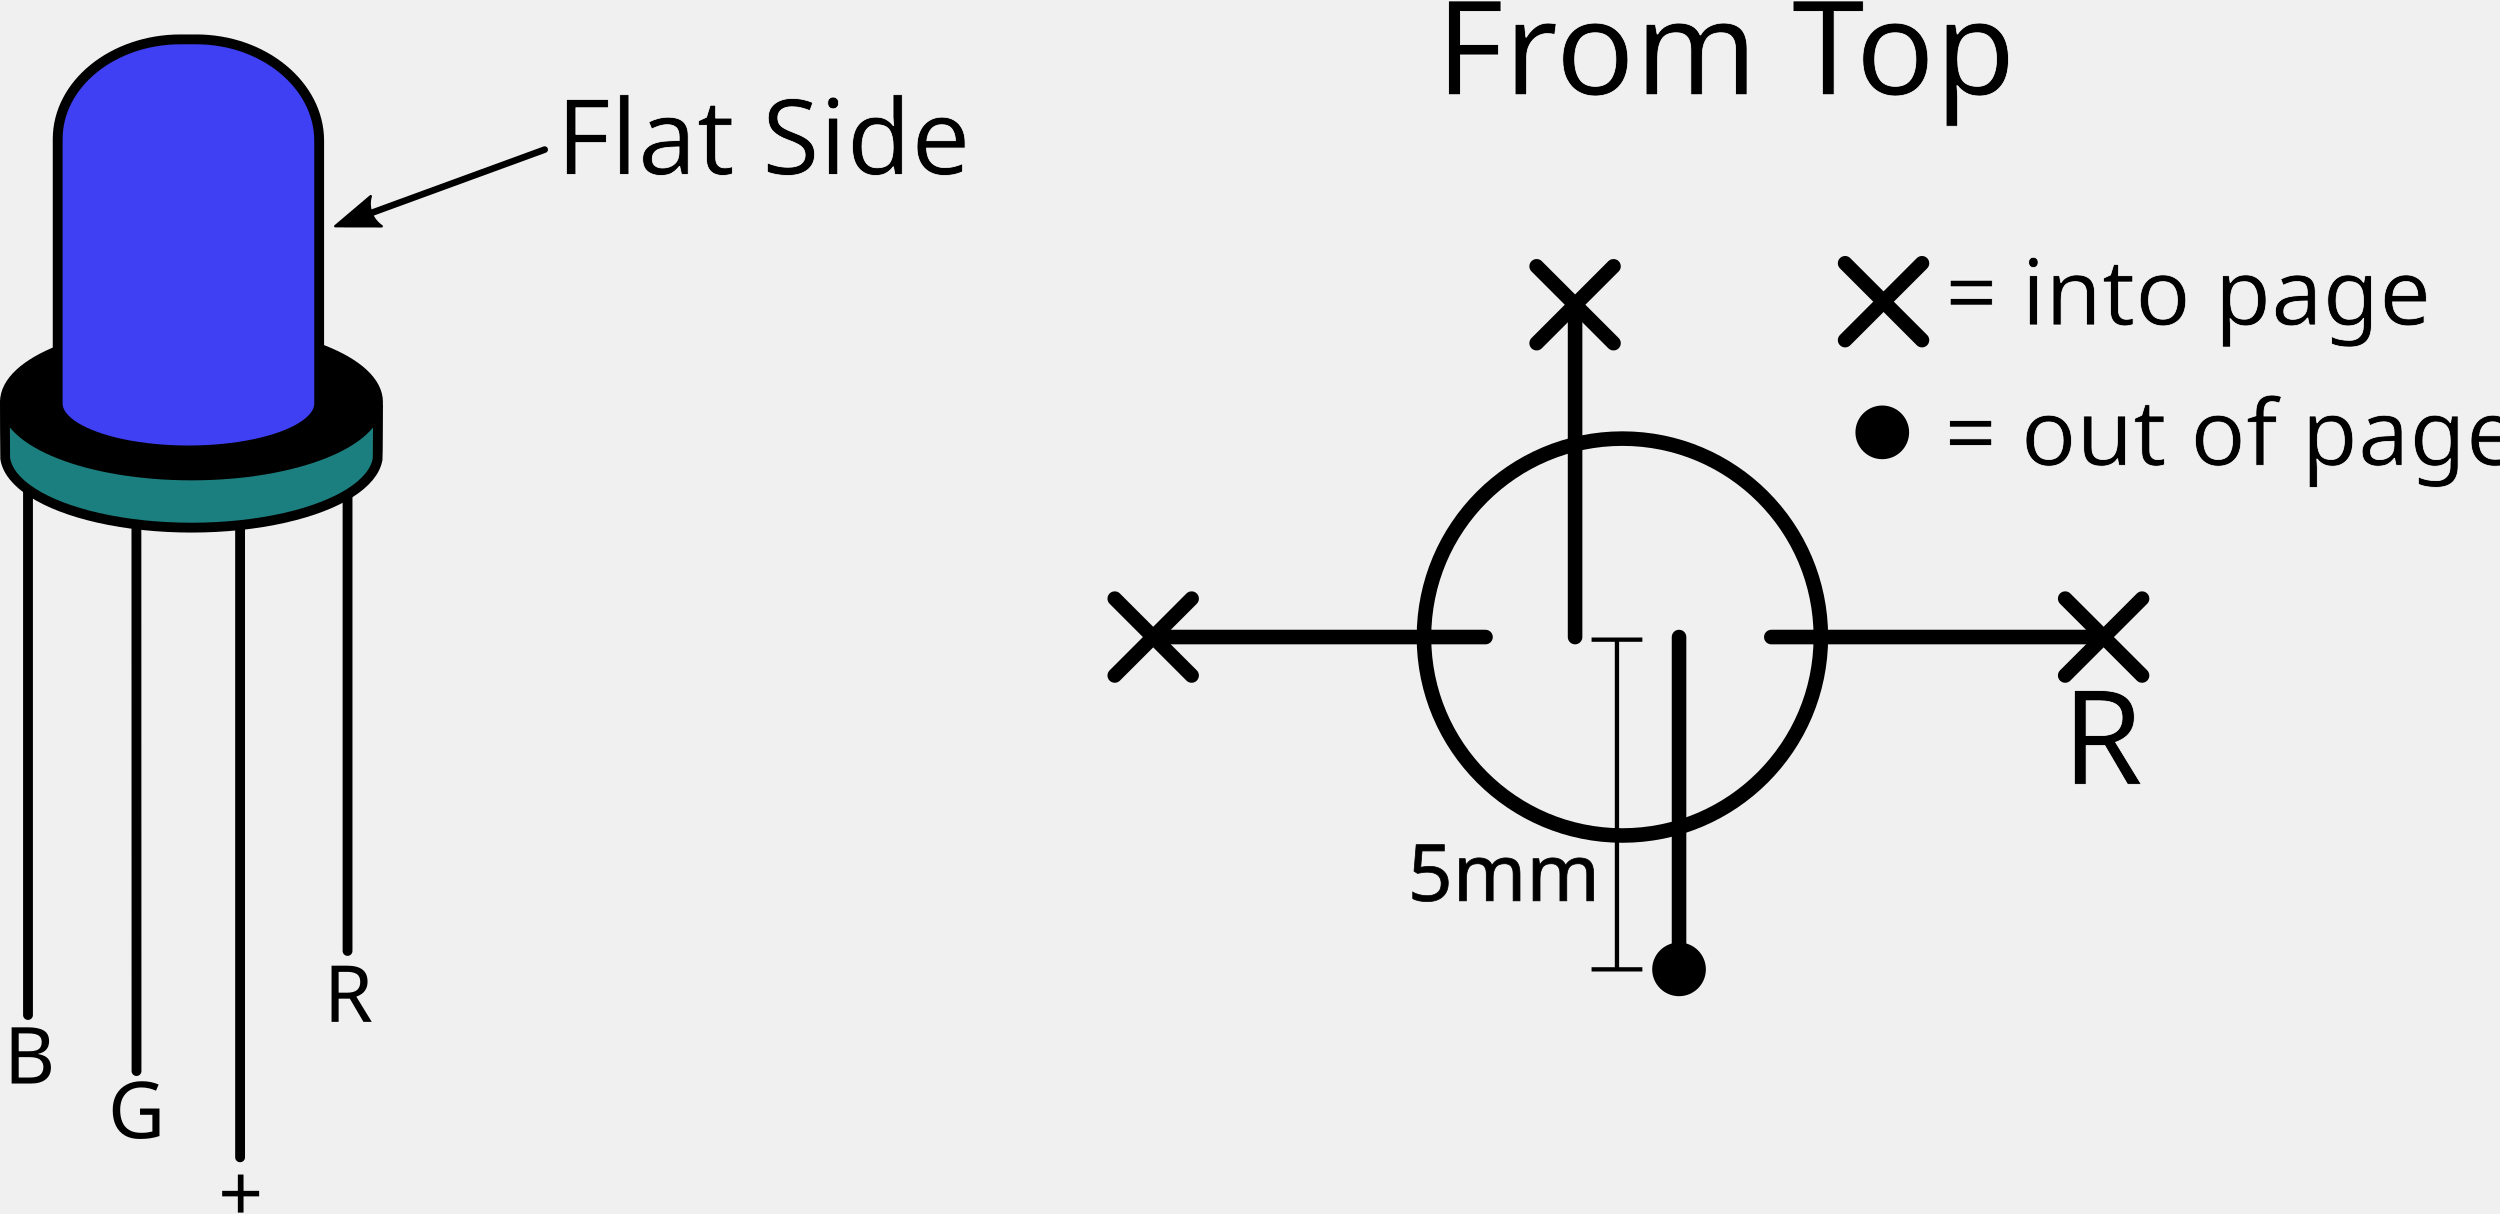
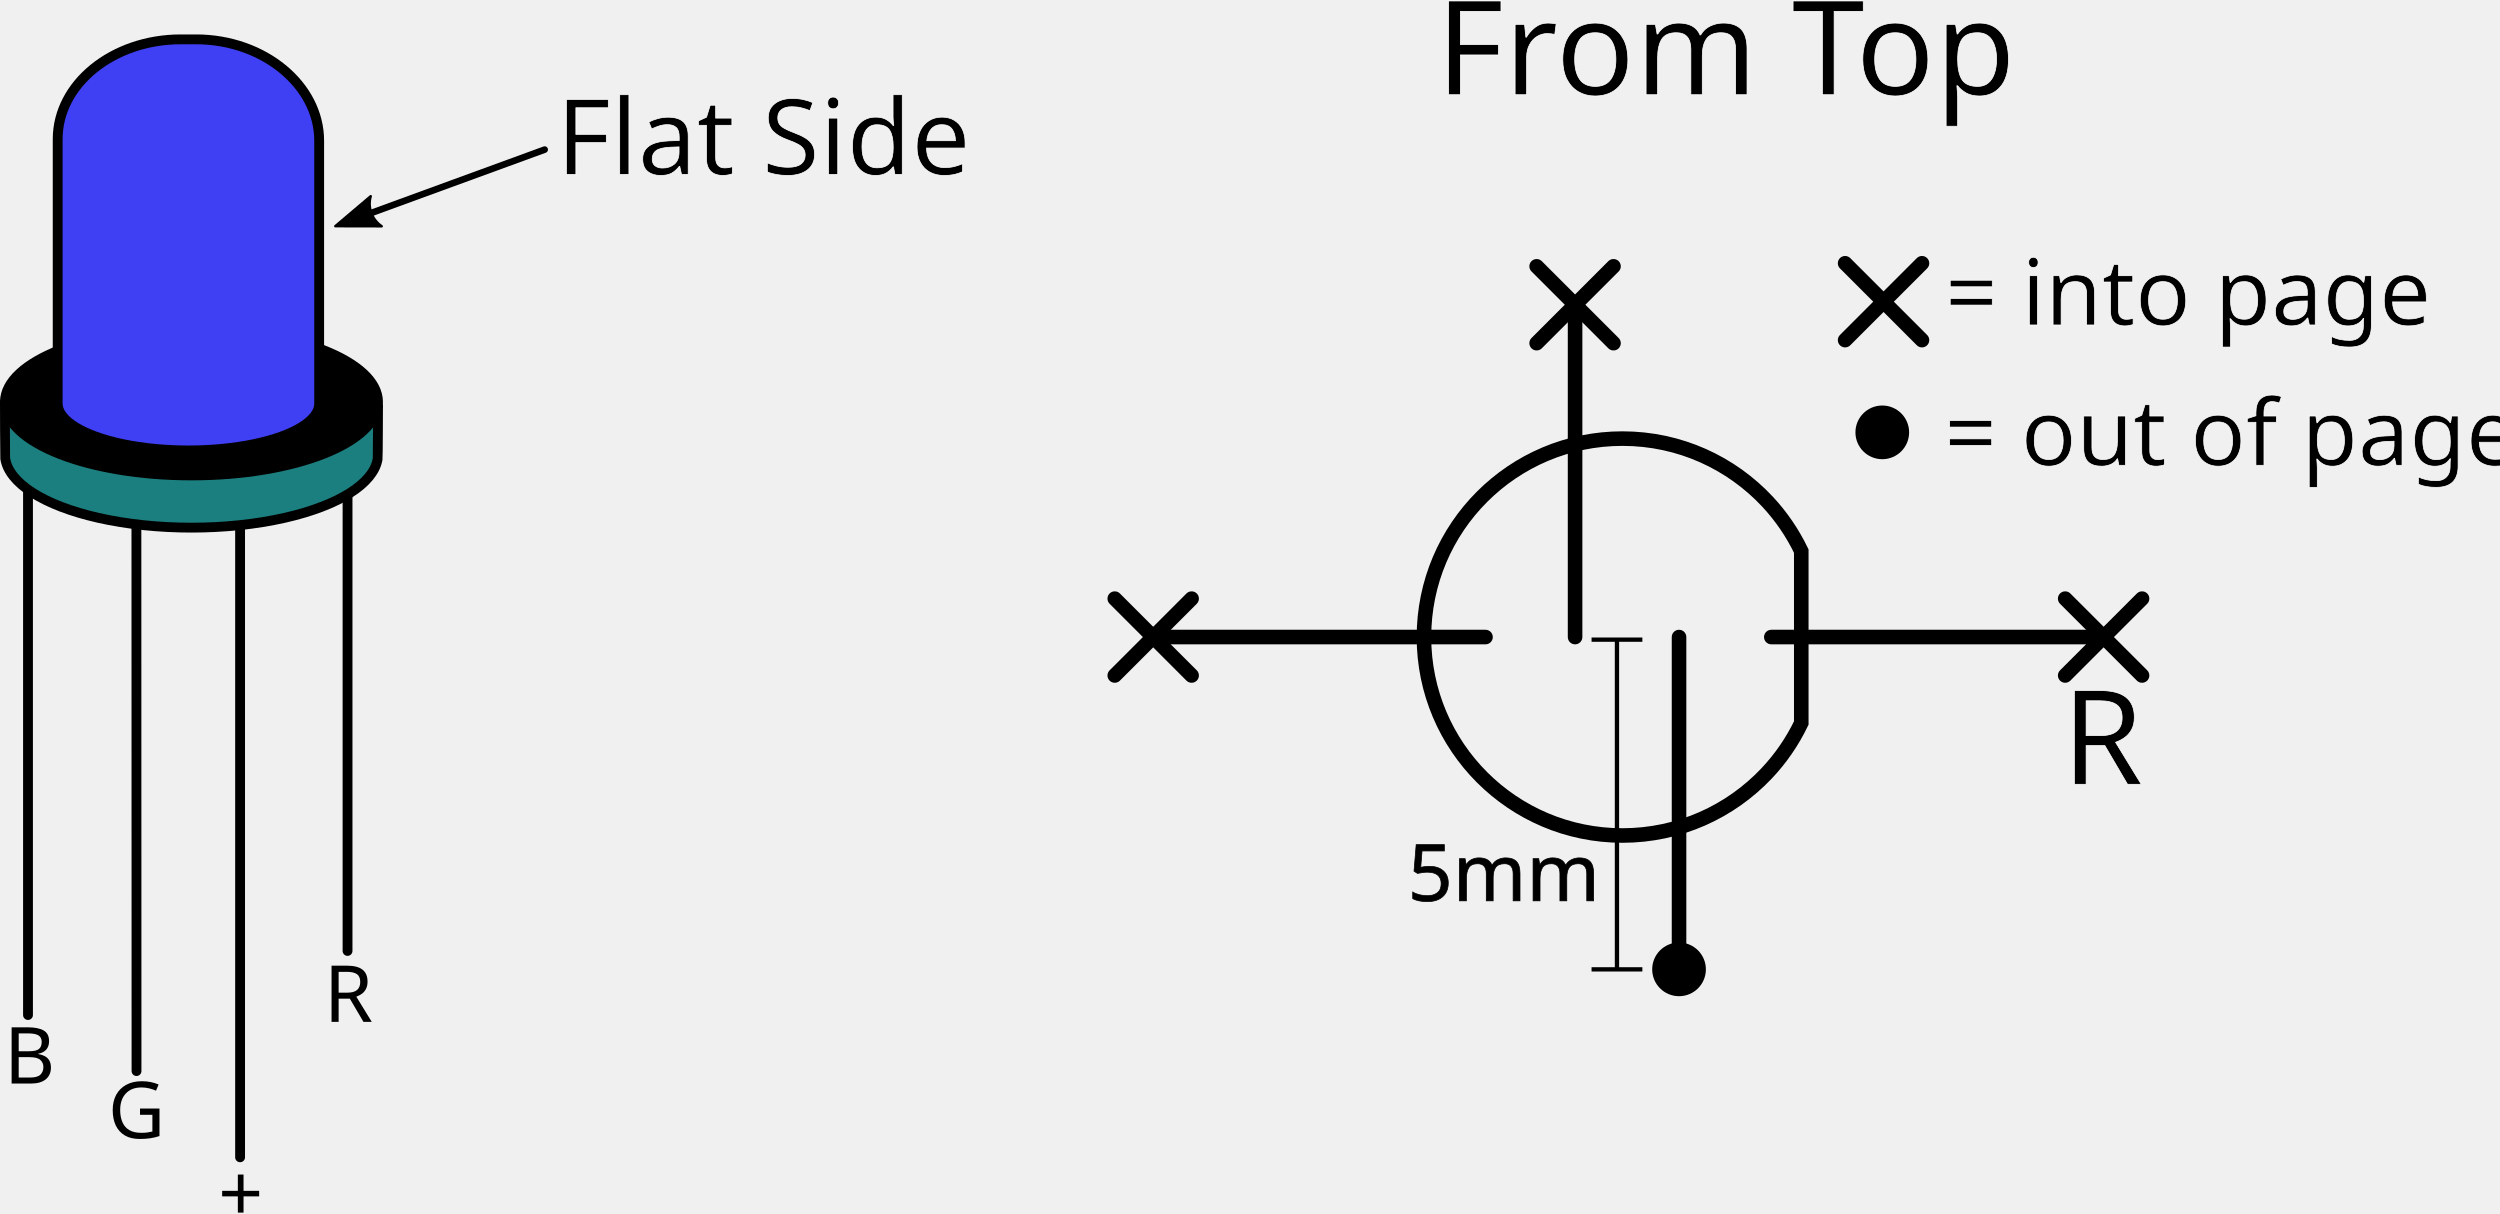
<svg xmlns="http://www.w3.org/2000/svg" width="507.972" height="246.545" viewBox="0 0 507.972 246.545" version="1.1" id="svg5">
  <style id="style28214">
.measure-arrow
{
}
.measure-label
{

}
.measure-line
{
}</style>
  <defs id="defs2">
    <marker orient="auto" refY="0" refX="0" id="marker74502" style="overflow:visible">
      <g id="g74500">
        <path id="path74494" d="M 0,0 H 2" style="fill:none;stroke:context-fill;stroke-width:1.15;stroke-linecap:square" />
        <path id="path74496" d="M 0,0 13,4 9,0 13,-4 Z" style="fill:context-stroke;fill-rule:evenodd;stroke:none" />
        <path id="path74498" d="M 0,-4 V 40" style="fill:none;stroke:context-stroke;stroke-width:1;stroke-linecap:square" />
      </g>
    </marker>
    <marker style="overflow:visible" id="marker74468" refX="0" refY="0" orient="auto">
      <path transform="scale(0.2)" style="fill:context-stroke;fill-rule:evenodd;stroke:context-stroke;stroke-width:1pt" d="M -5,-5 V 5 H 5 V -5 Z" id="path74466" />
    </marker>
    <marker style="overflow:visible" id="SquareS" refX="0" refY="0" orient="auto">
      <path transform="scale(0.2)" style="fill:context-stroke;fill-rule:evenodd;stroke:context-stroke;stroke-width:1pt" d="M -5,-5 V 5 H 5 V -5 Z" id="path16783" />
    </marker>
    <marker style="overflow:visible" id="DiamondM" refX="0" refY="0" orient="auto">
      <path transform="scale(0.4)" style="fill:context-stroke;fill-rule:evenodd;stroke:context-stroke;stroke-width:1pt" d="M 0,-7.071 -7.071,0 0,7.071 7.071,0 Z" id="path16789" />
    </marker>
    <marker style="overflow:visible" id="DotL" refX="0" refY="0" orient="auto">
      <path transform="matrix(0.8,0,0,0.8,5.92,0.8)" style="fill:context-stroke;fill-rule:evenodd;stroke:context-stroke;stroke-width:1pt" d="m -2.5,-1 c 0,2.76 -2.24,5 -5,5 -2.76,0 -5,-2.24 -5,-5 0,-2.76 2.24,-5 5,-5 2.76,0 5,2.24 5,5 z" id="path16768" />
    </marker>
    <marker orient="auto" refY="0" refX="0" id="marker74425" style="overflow:visible">
      <g id="g74423">
        <path id="path74417" d="M 0,0 H 2" style="fill:none;stroke:context-fill;stroke-width:1.15;stroke-linecap:square" />
        <path id="path74419" d="M 0,0 13,4 9,0 13,-4 Z" style="fill:context-stroke;fill-rule:evenodd;stroke:none" />
        <path id="path74421" d="M 0,-4 V 40" style="fill:none;stroke:context-stroke;stroke-width:1;stroke-linecap:square" />
      </g>
    </marker>
    <marker style="overflow:visible" id="SquareM" refX="0" refY="0" orient="auto">
      <path transform="scale(0.4)" style="fill:context-stroke;fill-rule:evenodd;stroke:context-stroke;stroke-width:1pt" d="M -5,-5 V 5 H 5 V -5 Z" id="path16780" />
    </marker>
    <marker style="overflow:visible" id="Arrow2Send" refX="0" refY="0" orient="auto">
      <path transform="matrix(-0.3,0,0,-0.3,0.69,0)" d="M 8.719,4.034 -2.207,0.016 8.719,-4.002 c -1.745,2.372 -1.735,5.617 -6e-7,8.035 z" style="fill:context-stroke;fill-rule:evenodd;stroke:context-stroke;stroke-width:0.625;stroke-linejoin:round" id="path16740" />
    </marker>
    <marker orient="auto" refY="0" refX="0" id="DistanceStart" style="overflow:visible">
      <g id="g2300">
        <path id="path2306" d="M 0,0 H 2" style="fill:none;stroke:context-fill;stroke-width:1.15;stroke-linecap:square" />
        <path id="path2302" d="M 0,0 13,4 9,0 13,-4 Z" style="fill:context-stroke;fill-rule:evenodd;stroke:none" />
        <path id="path2304" d="M 0,-4 V 40" style="fill:none;stroke:context-stroke;stroke-width:1;stroke-linecap:square" />
      </g>
    </marker>
    <marker style="overflow:visible" id="Arrow2Mend" refX="0" refY="0" orient="auto">
      <path transform="scale(-0.6)" d="M 8.719,4.034 -2.207,0.016 8.719,-4.002 c -1.745,2.372 -1.735,5.617 -6e-7,8.035 z" style="fill:context-stroke;fill-rule:evenodd;stroke:context-stroke;stroke-width:0.625;stroke-linejoin:round" id="path16734" />
    </marker>
    <marker style="overflow:visible" id="Arrow2Mstart" refX="0" refY="0" orient="auto">
      <path transform="scale(0.6)" d="M 8.719,4.034 -2.207,0.016 8.719,-4.002 c -1.745,2.372 -1.735,5.617 -6e-7,8.035 z" style="fill:context-stroke;fill-rule:evenodd;stroke:context-stroke;stroke-width:0.625;stroke-linejoin:round" id="path16731" />
    </marker>
  </defs>
  <g id="layer1" transform="translate(-20.3594,-10.31513)">
    <path id="path11458-5" style="fill:#1c7f7f;fill-opacity:1;stroke:#000000;stroke-width:2;stroke-linecap:round;stroke-miterlimit:1.8" d="m 97.169,92.87 c 0,0.337 -0.029,10.417 -0.086,10.75 -0.845,4.936 -7.88,9.415 -18.866,11.91 -11.728,2.664 -26.177,2.664 -37.905,0 -11.118,-2.526 -18.189,-7.082 -18.894,-12.088 -0.039,-0.274 -0.058,-11.107 -0.058,-11.384" />
    <ellipse style="fill:#000000;stroke:#000000;stroke-width:2;stroke-linecap:round;stroke-linejoin:miter;stroke-miterlimit:1.8;stroke-dasharray:none" id="path11458" cx="59.264" cy="92.003" rx="37.905" ry="14.913" />
    <path id="path14207" style="fill:#3f3ff4;fill-opacity:1;stroke:#000000;stroke-width:2;stroke-linecap:round;stroke-miterlimit:1.8" d="m 85.224,92.3 c 0,3.409 -5.065,6.558 -13.286,8.262 -8.222,1.704 -18.351,1.704 -26.573,0 -8.222,-1.704 -13.286,-4.854 -13.286,-8.262 m 0,0 v -53.72 c 0,-11.194 11.193,-20.268 25,-20.268 h 3.129 c 13.807,0 25.002,9.386 25.002,20.58 v 53.72" />
    <path style="fill:#3f3ff4;fill-opacity:1;stroke:#000000;stroke-width:1.349;stroke-linecap:round;stroke-linejoin:miter;stroke-miterlimit:1.8;stroke-dasharray:none;marker-end:url(#Arrow2Mend)" d="M 131.026,40.713 90.166,55.645" id="path16705" />
    <text xml:space="preserve" style="font-style:normal;font-weight:normal;font-size:21.333px;line-height:1.25;font-family:sans-serif;fill:#000000;fill-opacity:1;stroke:#ffffff;stroke-width:0.15;stroke-miterlimit:4;stroke-dasharray:none;stroke-opacity:1" x="133.388" y="45.755" id="text19713">
      <tspan id="tspan19711" x="133.388" y="45.755" style="font-style:normal;font-variant:normal;font-weight:normal;font-stretch:normal;font-size:21.333px;font-family:'Routed Gothic';-inkscape-font-specification:'Routed Gothic, Normal';font-variant-ligatures:normal;font-variant-caps:normal;font-variant-numeric:normal;font-variant-east-asian:normal;fill:#000000;stroke:#ffffff;stroke-width:0.15;stroke-miterlimit:4;stroke-dasharray:none;stroke-opacity:1">Flat Side</tspan>
    </text>
    <path style="fill:#000000;fill-opacity:1;stroke:#000000;stroke-width:2;stroke-linecap:round;stroke-linejoin:miter;stroke-miterlimit:1.8;stroke-dasharray:none" d="M 26.049,110.206 V 216.558" id="path27094" />
    <path style="fill:#000000;fill-opacity:1;stroke:#000000;stroke-width:2;stroke-linecap:round;stroke-linejoin:miter;stroke-miterlimit:1.8;stroke-dasharray:none" d="m 48.076,117.215 0.022,110.73" id="path27096" />
    <path style="fill:#000000;fill-opacity:1;stroke:#000000;stroke-width:2;stroke-linecap:round;stroke-linejoin:miter;stroke-miterlimit:1.8;stroke-dasharray:none" d="M 69.143,117.603 V 245.468" id="path27098" />
    <path style="fill:#000000;fill-opacity:1;stroke:#000000;stroke-width:2;stroke-linecap:round;stroke-linejoin:miter;stroke-miterlimit:1.8;stroke-dasharray:none" d="M 90.976,111.162 V 203.536" id="path27100" />
    <text xml:space="preserve" style="font-style:normal;font-weight:normal;font-size:16px;line-height:1.25;font-family:sans-serif;fill:#000000;fill-opacity:1;stroke:none;stroke-width:0.385" x="21.177" y="230.476" id="text30483">
      <tspan x="21.177" y="230.476" id="tspan30485" style="font-style:normal;font-variant:normal;font-weight:normal;font-stretch:normal;font-size:16px;font-family:'Routed Gothic';-inkscape-font-specification:'Routed Gothic';stroke-width:0.385">B</tspan>
    </text>
    <text xml:space="preserve" style="font-style:normal;font-weight:normal;font-size:40px;line-height:1.25;font-family:sans-serif;fill:#000000;fill-opacity:1;stroke:none" x="45.845" y="459.325" id="text33155">
      <tspan id="tspan33153" x="45.845" y="459.325" />
    </text>
    <text xml:space="preserve" style="font-size:16px;line-height:1.25;font-family:sans-serif" x="42.293" y="241.587" id="text41639">
      <tspan id="tspan41637" x="42.293" y="241.587" style="font-style:normal;font-variant:normal;font-weight:normal;font-stretch:normal;font-family:'Routed Gothic';-inkscape-font-specification:'Routed Gothic'">G</tspan>
    </text>
    <text xml:space="preserve" style="font-size:16px;line-height:1.25;font-family:sans-serif" x="64.702" y="258.485" id="text43833">
      <tspan id="tspan43831" x="64.702" y="258.485" style="font-style:normal;font-variant:normal;font-weight:normal;font-stretch:normal;font-family:'Routed Gothic';-inkscape-font-specification:'Routed Gothic'">+</tspan>
    </text>
    <text xml:space="preserve" style="font-size:16px;line-height:1.25;font-family:sans-serif" x="86.178" y="217.955" id="text46171">
      <tspan id="tspan46169" x="86.178" y="217.955" style="font-style:normal;font-variant:normal;font-weight:normal;font-stretch:normal;font-family:'Routed Gothic';-inkscape-font-specification:'Routed Gothic'">R</tspan>
    </text>
-     <circle style="fill:none;fill-opacity:1;stroke:#000000;stroke-width:2.96;stroke-linecap:round;stroke-linejoin:miter;stroke-miterlimit:1.8;stroke-dasharray:none" id="path53609" cx="350.015" cy="139.757" r="40.323" />
+     <path id="path53609" style="fill:none;stroke:#000000;stroke-width:2.96;stroke-linecap:round;stroke-miterlimit:1.8" d="M 329.656 89.119 C 307.387 89.119 289.332 107.172 289.332 129.441 C 289.332 151.711 307.387 169.766 329.656 169.766 C 341.2 169.766 351.61 164.914 358.961 157.139 C 361.804 154.131 364.182 150.681 365.998 146.91 L 365.998 111.975 C 364.221 108.283 361.907 104.9 359.143 101.938 C 351.782 94.05 341.295 89.119 329.656 89.119 z " transform="translate(20.3594,10.31513)" />
    <path style="fill:none;fill-opacity:1;stroke:#000000;stroke-width:2.96;stroke-linecap:round;stroke-linejoin:miter;stroke-miterlimit:1.8;stroke-dasharray:none" d="m 361.521,139.757 v 67.521" id="path54099" />
    <path style="fill:none;fill-opacity:1;stroke:#000000;stroke-width:2.96;stroke-linecap:round;stroke-linejoin:miter;stroke-miterlimit:1.8;stroke-dasharray:none" d="m 380.27,139.757 h 67.521" id="path54099-3" />
    <path style="fill:none;fill-opacity:1;stroke:#000000;stroke-width:2.96;stroke-linecap:round;stroke-linejoin:miter;stroke-miterlimit:1.8;stroke-dasharray:none" d="M 340.398,139.757 V 72.236" id="path54099-3-4" />
    <path style="fill:none;fill-opacity:1;stroke:#000000;stroke-width:2.96;stroke-linecap:round;stroke-linejoin:miter;stroke-miterlimit:1.8;stroke-dasharray:none" d="M 322.196,139.757 H 254.675" id="path54099-3-4-0" />
    <path id="path58806-2-85" style="fill:none;fill-opacity:1;stroke:#000000;stroke-width:2.96;stroke-linecap:round;stroke-linejoin:miter;stroke-miterlimit:1.8;stroke-dasharray:none" d="m 262.483,131.949 -15.617,15.617 m 0,-15.617 15.617,15.617" />
    <path id="path58806-2-6" style="fill:none;fill-opacity:1;stroke:#000000;stroke-width:2.96;stroke-linecap:round;stroke-linejoin:miter;stroke-miterlimit:1.8;stroke-dasharray:none" d="m 455.6,131.949 -15.617,15.617 m 0,-15.617 15.617,15.617" />
    <path id="path58806-2-8" style="fill:none;fill-opacity:1;stroke:#000000;stroke-width:2.96;stroke-linecap:round;stroke-linejoin:miter;stroke-miterlimit:1.8;stroke-dasharray:none" d="m 348.206,64.427 -15.617,15.617 m 0,-15.617 15.617,15.617" />
    <path id="path58806-2-8-1" style="fill:none;fill-opacity:1;stroke:#000000;stroke-width:2.96;stroke-linecap:round;stroke-linejoin:miter;stroke-miterlimit:1.8;stroke-dasharray:none" d="m 410.883,63.807 -15.617,15.617 m 0,-15.617 15.617,15.617" />
    <circle style="fill:#000000;fill-opacity:1;stroke:#000000;stroke-width:1.983;stroke-linecap:round;stroke-linejoin:miter;stroke-miterlimit:1.8;stroke-dasharray:none" id="path59952" cx="361.521" cy="207.278" r="4.463" />
    <circle style="fill:#000000;fill-opacity:1;stroke:#000000;stroke-width:1.983;stroke-linecap:round;stroke-linejoin:miter;stroke-miterlimit:1.8;stroke-dasharray:none" id="path59952-7" cx="402.818" cy="98.166" r="4.463" />
    <text xml:space="preserve" style="font-size:18.667px;line-height:1.25;font-family:sans-serif;stroke:#ffffff;stroke-width:0.15;stroke-miterlimit:4;stroke-dasharray:none;stroke-opacity:1" x="415.577" y="76.35" id="text61672">
      <tspan id="tspan61670" x="415.577" y="76.35" style="font-style:normal;font-variant:normal;font-weight:normal;font-stretch:normal;font-size:18.667px;font-family:'Routed Gothic';-inkscape-font-specification:'Routed Gothic';stroke:#ffffff;stroke-width:0.15;stroke-miterlimit:4;stroke-dasharray:none;stroke-opacity:1">= into page</tspan>
    </text>
    <text xml:space="preserve" style="font-size:18.667px;line-height:1.25;font-family:sans-serif;stroke:#ffffff;stroke-width:0.15;stroke-miterlimit:4;stroke-dasharray:none;stroke-opacity:1" x="415.454" y="104.856" id="text67628">
      <tspan id="tspan67626" x="415.454" y="104.856" style="font-style:normal;font-variant:normal;font-weight:normal;font-stretch:normal;font-size:18.667px;font-family:'Routed Gothic';-inkscape-font-specification:'Routed Gothic';stroke:#ffffff;stroke-width:0.15;stroke-miterlimit:4;stroke-dasharray:none;stroke-opacity:1">= out of page</tspan>
    </text>
    <path id="path74552-8" style="fill:#000000;fill-opacity:1;stroke:#000000;stroke-width:0.874;stroke-linecap:square;stroke-linejoin:miter;stroke-miterlimit:1.8;stroke-dasharray:none;stroke-opacity:1" d="m 344.184,140.285 h 9.448 m -9.448,66.993 h 9.448 m -4.724,0 v -66.993" />
    <text xml:space="preserve" style="font-size:16px;line-height:1.25;font-family:sans-serif;stroke:#000000;stroke-width:0.15;stroke-miterlimit:4;stroke-dasharray:none;stroke-opacity:1;fill:#000000;fill-opacity:1" x="306.394" y="193.36" id="text77055">
      <tspan id="tspan77053" x="306.394" y="193.36" style="font-style:normal;font-variant:normal;font-weight:normal;font-stretch:normal;font-family:'Routed Gothic';-inkscape-font-specification:'Routed Gothic';fill:#000000;stroke:#000000;stroke-width:0.15;stroke-miterlimit:4;stroke-dasharray:none;stroke-opacity:1;fill-opacity:1">5mm</tspan>
    </text>
    <text xml:space="preserve" style="font-size:26.667px;line-height:1.25;font-family:sans-serif;stroke:#ffffff;stroke-width:0.15;stroke-miterlimit:4;stroke-dasharray:none;stroke-opacity:1" x="312.106" y="29.557" id="text81896">
      <tspan id="tspan81894" x="312.106" y="29.557" style="font-style:normal;font-variant:normal;font-weight:normal;font-stretch:normal;font-size:26.667px;font-family:'Routed Gothic';-inkscape-font-specification:'Routed Gothic';stroke:#ffffff;stroke-width:0.15;stroke-miterlimit:4;stroke-dasharray:none;stroke-opacity:1">From Top</tspan>
    </text>
    <text xml:space="preserve" style="font-style:normal;font-weight:normal;font-size:26.667px;line-height:1.25;font-family:sans-serif;fill:#000000;fill-opacity:1;stroke:#ffffff;stroke-width:0.15;stroke-miterlimit:4;stroke-dasharray:none;stroke-opacity:1" x="439.253" y="169.673" id="text2530">
      <tspan id="tspan2528" x="439.253" y="169.673" style="font-style:normal;font-variant:normal;font-weight:normal;font-stretch:normal;font-size:26.667px;font-family:'Routed Gothic';-inkscape-font-specification:'Routed Gothic';stroke:#ffffff;stroke-width:0.15;stroke-miterlimit:4;stroke-dasharray:none;stroke-opacity:1">R</tspan>
    </text>
  </g>
</svg>
